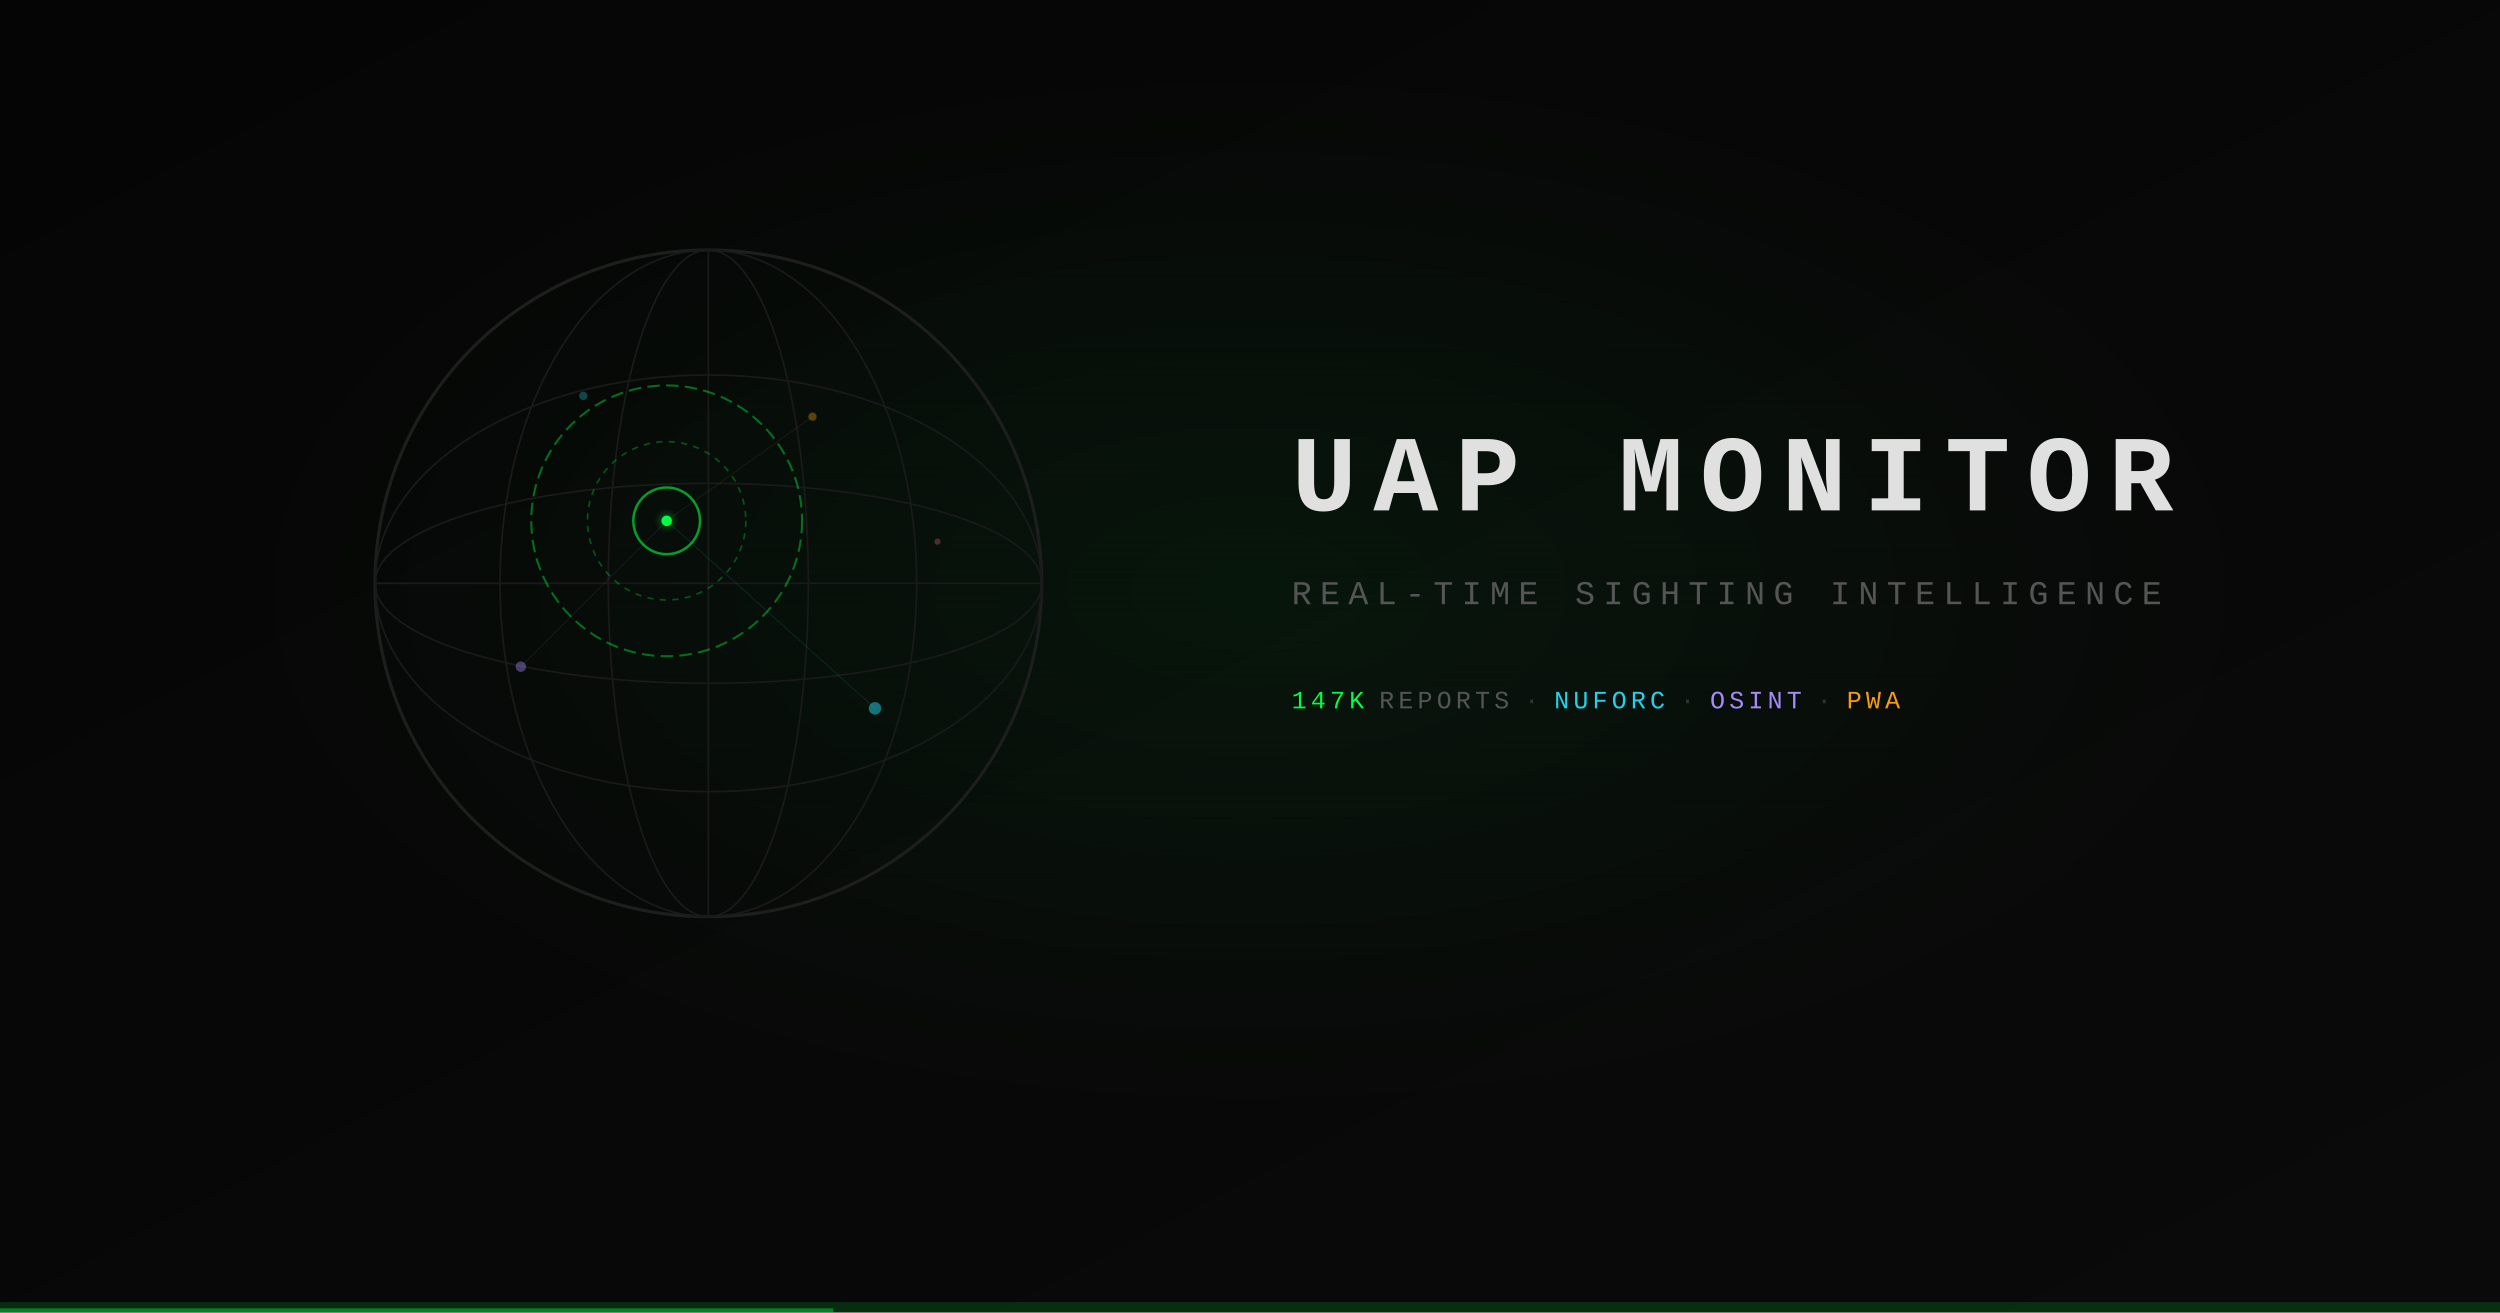
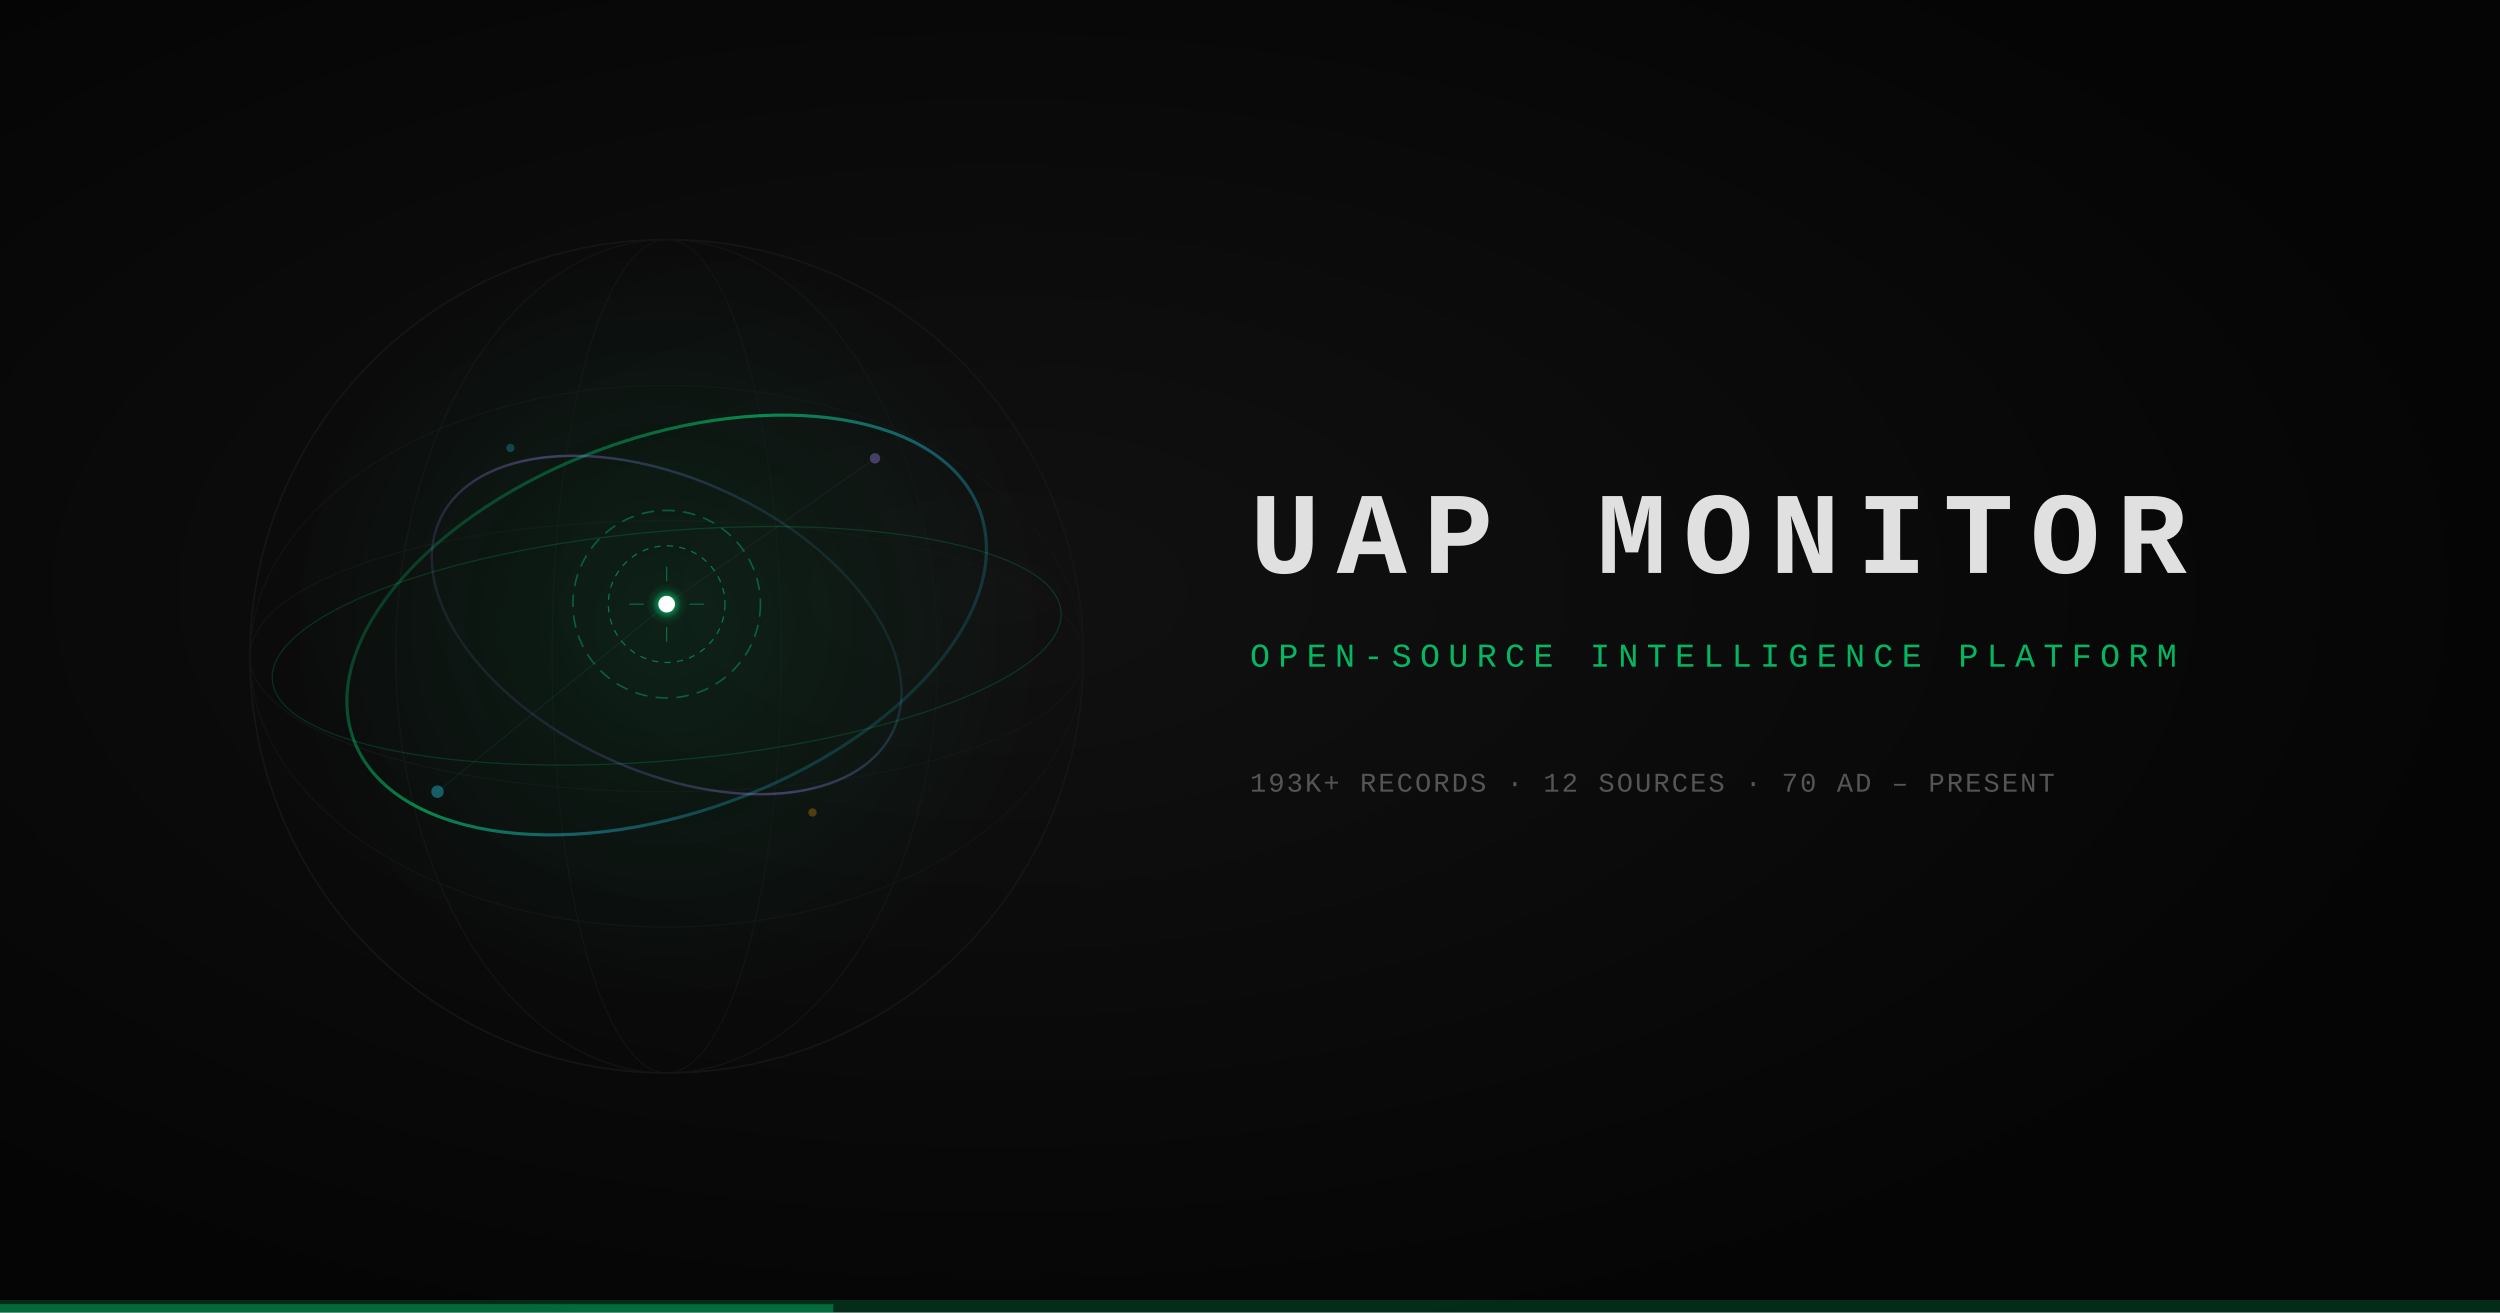
<svg xmlns="http://www.w3.org/2000/svg" viewBox="0 0 1200 630">
  <defs>
-     <linearGradient id="bg" x1="0" y1="0" x2="1" y2="1">
-       <stop offset="0%" stop-color="#050505" />
-       <stop offset="100%" stop-color="#0a0a0a" />
+     <radialGradient id="og-bg" cx="40%" cy="45%" r="60%">
+       <stop offset="0%" stop-color="#111" />
+       <stop offset="100%" stop-color="#050505" />
+     </radialGradient>
+     <radialGradient id="og-glow" cx="50%" cy="50%" r="50%">
+       <stop offset="0%" stop-color="#00ff88" stop-opacity="0.08" />
+       <stop offset="100%" stop-color="#00ff88" stop-opacity="0" />
+     </radialGradient>
+     <radialGradient id="og-anom" cx="50%" cy="50%" r="50%">
+       <stop offset="0%" stop-color="#fff" />
+       <stop offset="30%" stop-color="#00ff88" stop-opacity="0.9" />
+       <stop offset="70%" stop-color="#00ff88" stop-opacity="0.15" />
+       <stop offset="100%" stop-color="#00ff88" stop-opacity="0" />
+     </radialGradient>
+     <linearGradient id="og-arc1" x1="0" y1="0" x2="1" y2="1">
+       <stop offset="0%" stop-color="#00ff88" stop-opacity="0" />
+       <stop offset="40%" stop-color="#00ff88" stop-opacity="0.5" />
+       <stop offset="60%" stop-color="#22d3ee" stop-opacity="0.4" />
+       <stop offset="100%" stop-color="#22d3ee" stop-opacity="0" />
    </linearGradient>
-     <radialGradient id="glow" cx="50%" cy="45%" r="40%">
-       <stop offset="0%" stop-color="#00ff41" stop-opacity="0.06" />
-       <stop offset="100%" stop-color="#00ff41" stop-opacity="0" />
-     </radialGradient>
-     <radialGradient id="sig-pulse" cx="50%" cy="50%" r="50%">
-       <stop offset="0%" stop-color="#00ff41" stop-opacity="0.8" />
-       <stop offset="50%" stop-color="#00ff41" stop-opacity="0.15" />
-       <stop offset="100%" stop-color="#00ff41" stop-opacity="0" />
-     </radialGradient>
+     <linearGradient id="og-arc2" x1="1" y1="0" x2="0" y2="1">
+       <stop offset="0%" stop-color="#22d3ee" stop-opacity="0" />
+       <stop offset="50%" stop-color="#a78bfa" stop-opacity="0.35" />
+       <stop offset="100%" stop-color="#a78bfa" stop-opacity="0" />
+     </linearGradient>
  </defs>
-   <rect width="1200" height="630" fill="url(#bg)" />
-   <rect width="1200" height="630" fill="url(#glow)" />
-   <pattern id="scan" patternUnits="userSpaceOnUse" width="4" height="4">
-     <rect width="4" height="1" fill="rgba(0,0,0,0.04)" />
-   </pattern>
-   <rect width="1200" height="630" fill="url(#scan)" />
-   <g transform="translate(340, 280)">
-     <circle cx="0" cy="0" r="160" fill="none" stroke="#1e1e1e" stroke-width="1.5" />
-     <ellipse cx="0" cy="0" rx="160" ry="48" fill="none" stroke="#1a1a1a" stroke-width="0.8" />
-     <ellipse cx="0" cy="0" rx="160" ry="100" fill="none" stroke="#1a1a1a" stroke-width="0.8" />
-     <ellipse cx="0" cy="0" rx="48" ry="160" fill="none" stroke="#1a1a1a" stroke-width="0.8" />
-     <ellipse cx="0" cy="0" rx="100" ry="160" fill="none" stroke="#1a1a1a" stroke-width="0.8" />
-     <line x1="0" y1="-160" x2="0" y2="160" stroke="#1a1a1a" stroke-width="0.8" />
-     <line x1="-160" y1="0" x2="160" y2="0" stroke="#1a1a1a" stroke-width="0.8" />
-     <circle cx="-20" cy="-30" r="65" fill="none" stroke="#00ff41" stroke-width="1" stroke-dasharray="6 3" opacity="0.4" />
-     <circle cx="-20" cy="-30" r="38" fill="none" stroke="#00ff41" stroke-width="0.8" stroke-dasharray="3 3" opacity="0.3" />
-     <circle cx="-20" cy="-30" r="16" fill="none" stroke="#00ff41" stroke-width="1.2" opacity="0.6" />
-     <circle cx="-20" cy="-30" r="6" fill="url(#sig-pulse)" />
-     <circle cx="-20" cy="-30" r="2.5" fill="#00ff41" />
-     <circle cx="80" cy="60" r="3" fill="#22d3ee" opacity="0.5" />
-     <circle cx="-90" cy="40" r="2.5" fill="#a78bfa" opacity="0.4" />
-     <circle cx="50" cy="-80" r="2" fill="#f59e0b" opacity="0.35" />
-     <circle cx="-60" cy="-90" r="2" fill="#22d3ee" opacity="0.3" />
-     <circle cx="110" cy="-20" r="1.5" fill="#f87171" opacity="0.3" />
-     <line x1="-20" y1="-30" x2="80" y2="60" stroke="#22d3ee" stroke-width="0.4" opacity="0.15" />
-     <line x1="-20" y1="-30" x2="-90" y2="40" stroke="#a78bfa" stroke-width="0.4" opacity="0.12" />
-     <line x1="-20" y1="-30" x2="50" y2="-80" stroke="#f59e0b" stroke-width="0.4" opacity="0.1" />
-   </g>
-   <text x="620" y="245" font-family="'Menlo','Monaco','Courier New',monospace" font-size="52" font-weight="700" letter-spacing="8" fill="#e0e0e0">UAP MONITOR</text>
-   <text x="620" y="290" font-family="'Menlo','Monaco','Courier New',monospace" font-size="16" letter-spacing="4" fill="#555">REAL-TIME SIGHTING INTELLIGENCE</text>
-   <g transform="translate(620, 340)">
-     <text font-family="'Menlo','Monaco','Courier New',monospace" font-size="12" letter-spacing="2">
-       <tspan fill="#00ff41">147K</tspan>
-       <tspan fill="#555"> REPORTS</tspan>
-       <tspan fill="#333"> · </tspan>
-       <tspan fill="#22d3ee">NUFORC</tspan>
-       <tspan fill="#333"> · </tspan>
-       <tspan fill="#a78bfa">OSINT</tspan>
-       <tspan fill="#333"> · </tspan>
-       <tspan fill="#f59e0b">PWA</tspan>
-     </text>
-   </g>
-   <rect x="0" y="625" width="1200" height="5" fill="#00ff41" opacity="0.15" />
-   <rect x="0" y="628" width="400" height="2" fill="#00ff41" opacity="0.4" />
+   <rect width="1200" height="630" fill="url(#og-bg)" />
+   <ellipse cx="320" cy="315" rx="200" ry="200" fill="none" stroke="#151515" stroke-width="0.8" />
+   <ellipse cx="320" cy="315" rx="130" ry="200" fill="none" stroke="#131313" stroke-width="0.6" />
+   <ellipse cx="320" cy="315" rx="55" ry="200" fill="none" stroke="#131313" stroke-width="0.5" />
+   <ellipse cx="320" cy="315" rx="200" ry="65" fill="none" stroke="#131313" stroke-width="0.6" />
+   <ellipse cx="320" cy="315" rx="200" ry="130" fill="none" stroke="#131313" stroke-width="0.5" />
+   <circle cx="320" cy="300" r="180" fill="url(#og-glow)" />
+   <ellipse cx="320" cy="300" rx="160" ry="90" fill="none" stroke="url(#og-arc1)" stroke-width="1.5" transform="rotate(-20 320 300)" />
+   <ellipse cx="320" cy="300" rx="120" ry="70" fill="none" stroke="url(#og-arc2)" stroke-width="1.2" transform="rotate(25 320 300)" />
+   <ellipse cx="320" cy="310" rx="190" ry="55" fill="none" stroke="#00ff88" stroke-width="0.6" opacity="0.15" transform="rotate(-5 320 310)" />
+   <circle cx="320" cy="290" r="45" fill="none" stroke="#00ff88" stroke-width="0.8" stroke-dasharray="6 4" opacity="0.3" />
+   <circle cx="320" cy="290" r="28" fill="none" stroke="#00ff88" stroke-width="0.6" stroke-dasharray="3 3" opacity="0.4" />
+   <circle cx="320" cy="290" r="10" fill="url(#og-anom)" opacity="0.6" />
+   <circle cx="320" cy="290" r="4" fill="#fff" />
+   <circle cx="210" cy="380" r="3" fill="#22d3ee" opacity="0.4" />
+   <circle cx="420" cy="220" r="2.5" fill="#a78bfa" opacity="0.35" />
+   <circle cx="390" cy="390" r="2" fill="#f59e0b" opacity="0.3" />
+   <circle cx="245" cy="215" r="2" fill="#22d3ee" opacity="0.25" />
+   <line x1="320" y1="290" x2="210" y2="380" stroke="#22d3ee" stroke-width="0.4" opacity="0.1" />
+   <line x1="320" y1="290" x2="420" y2="220" stroke="#a78bfa" stroke-width="0.4" opacity="0.08" />
+   <line x1="320" y1="272" x2="320" y2="279" stroke="#00ff88" stroke-width="0.5" opacity="0.4" />
+   <line x1="320" y1="301" x2="320" y2="308" stroke="#00ff88" stroke-width="0.5" opacity="0.4" />
+   <line x1="302" y1="290" x2="309" y2="290" stroke="#00ff88" stroke-width="0.5" opacity="0.4" />
+   <line x1="331" y1="290" x2="338" y2="290" stroke="#00ff88" stroke-width="0.5" opacity="0.4" />
+   <text x="600" y="275" font-family="'SF Mono','Menlo','Monaco','Courier New',monospace" font-size="56" font-weight="700" letter-spacing="8" fill="#e0e0e0">UAP MONITOR</text>
+   <text x="600" y="320" font-family="'SF Mono','Menlo','Monaco','Courier New',monospace" font-size="16" letter-spacing="4" fill="#00ff88" opacity="0.7">OPEN-SOURCE INTELLIGENCE PLATFORM</text>
+   <text x="600" y="380" font-family="'SF Mono','Menlo','Monaco','Courier New',monospace" font-size="13" letter-spacing="1" fill="#555">193K+ RECORDS  ·  12 SOURCES  ·  70 AD – PRESENT</text>
+   <rect x="0" y="624" width="1200" height="6" fill="#00ff88" opacity="0.15" />
+   <rect x="0" y="626" width="400" height="4" fill="#00ff88" opacity="0.3" />
</svg>
